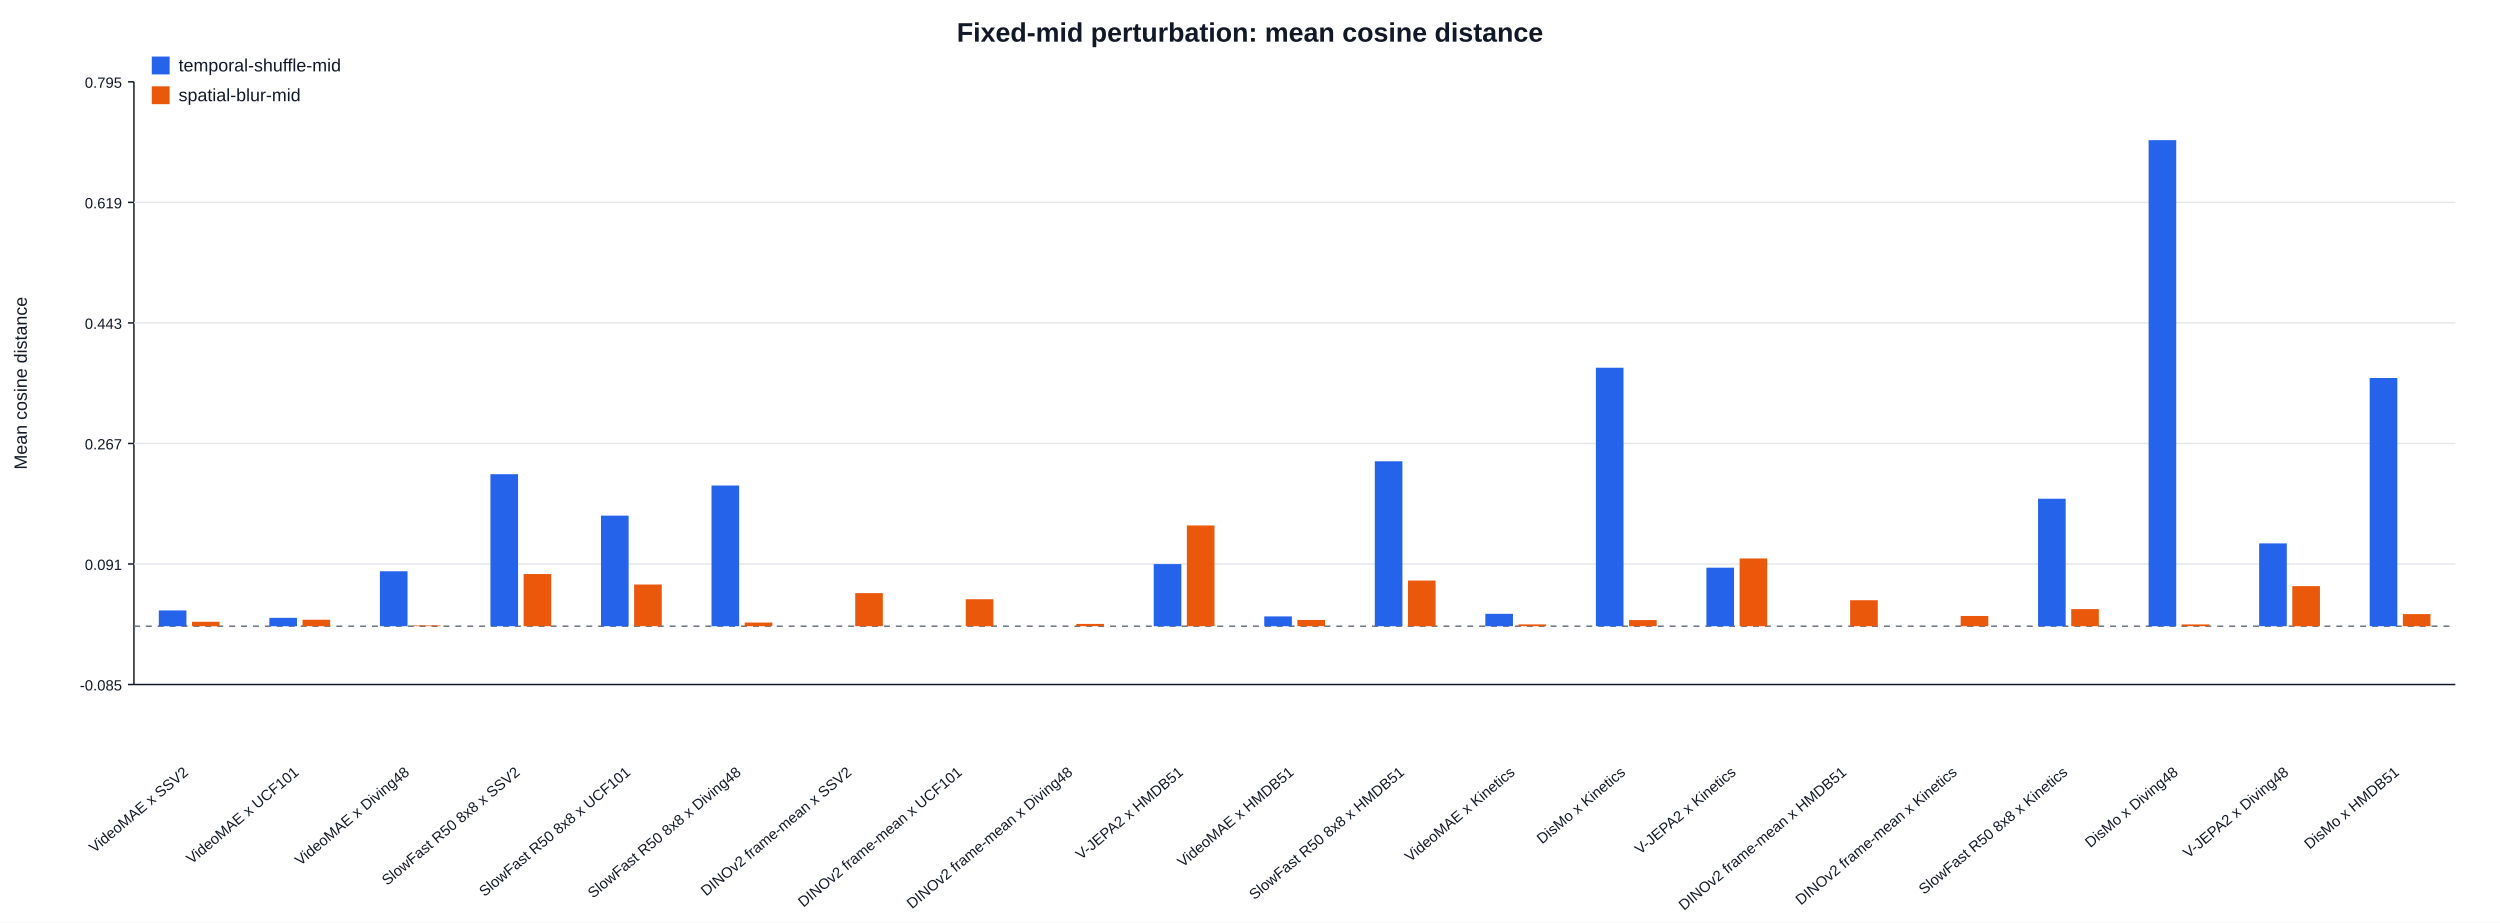
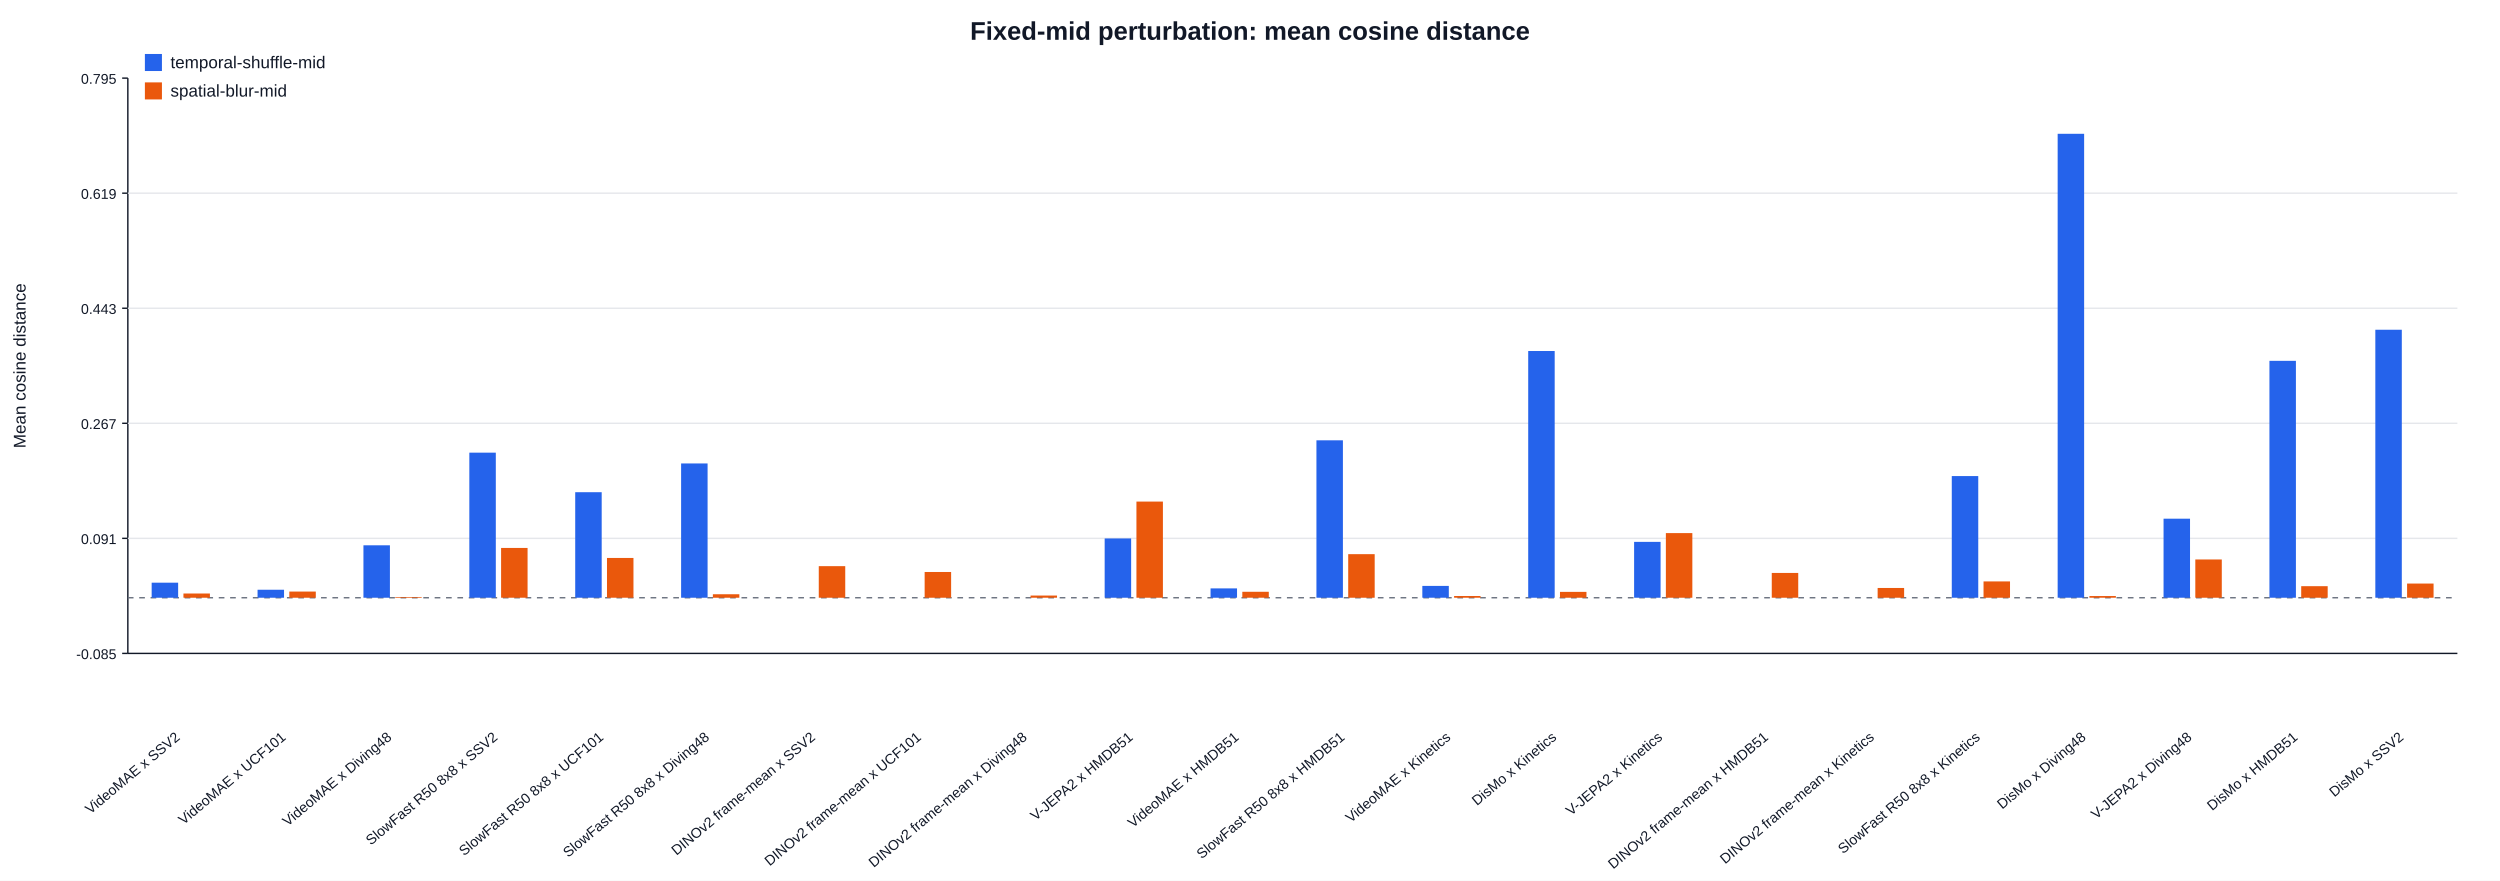
- <svg xmlns="http://www.w3.org/2000/svg" width="1680" height="620" viewBox="0 0 1680 620">
+ <svg xmlns="http://www.w3.org/2000/svg" width="1760" height="620" viewBox="0 0 1760 620">
  <rect width="100%" height="100%" fill="#ffffff" />
  <style>text { font-family: Arial, Helvetica, sans-serif; fill: #111827; }</style>
-   <text x="840.00" y="28.00" font-size="18" font-weight="700" text-anchor="middle">Fixed-mid perturbation: mean cosine distance</text>
+   <text x="880.00" y="28.00" font-size="18" font-weight="700" text-anchor="middle">Fixed-mid perturbation: mean cosine distance</text>
  <text x="18.00" y="257.50" font-size="12" font-weight="400" text-anchor="middle" transform="rotate(-90 18.00 257.50)">Mean cosine distance</text>
-   <line x1="90" y1="460" x2="1650" y2="460" stroke="#111827" stroke-width="1" />
+   <line x1="90" y1="460" x2="1730" y2="460" stroke="#111827" stroke-width="1" />
  <line x1="90" y1="55" x2="90" y2="460" stroke="#111827" stroke-width="1" />
  <line x1="86" y1="460.00" x2="90" y2="460.00" stroke="#111827" />
  <text x="82.00" y="464.00" font-size="10" font-weight="400" text-anchor="end">-0.085</text>
  <line x1="86" y1="379.00" x2="90" y2="379.00" stroke="#111827" />
  <text x="82.00" y="383.00" font-size="10" font-weight="400" text-anchor="end">0.091</text>
-   <line x1="90" y1="379.00" x2="1650" y2="379.00" stroke="#e5e7eb" stroke-width="1" />
+   <line x1="90" y1="379.00" x2="1730" y2="379.00" stroke="#e5e7eb" stroke-width="1" />
  <line x1="86" y1="298.00" x2="90" y2="298.00" stroke="#111827" />
  <text x="82.00" y="302.00" font-size="10" font-weight="400" text-anchor="end">0.267</text>
-   <line x1="90" y1="298.00" x2="1650" y2="298.00" stroke="#e5e7eb" stroke-width="1" />
+   <line x1="90" y1="298.00" x2="1730" y2="298.00" stroke="#e5e7eb" stroke-width="1" />
  <line x1="86" y1="217.00" x2="90" y2="217.00" stroke="#111827" />
  <text x="82.00" y="221.00" font-size="10" font-weight="400" text-anchor="end">0.443</text>
-   <line x1="90" y1="217.00" x2="1650" y2="217.00" stroke="#e5e7eb" stroke-width="1" />
+   <line x1="90" y1="217.00" x2="1730" y2="217.00" stroke="#e5e7eb" stroke-width="1" />
  <line x1="86" y1="136.00" x2="90" y2="136.00" stroke="#111827" />
  <text x="82.00" y="140.00" font-size="10" font-weight="400" text-anchor="end">0.619</text>
-   <line x1="90" y1="136.00" x2="1650" y2="136.00" stroke="#e5e7eb" stroke-width="1" />
+   <line x1="90" y1="136.00" x2="1730" y2="136.00" stroke="#e5e7eb" stroke-width="1" />
  <line x1="86" y1="55.00" x2="90" y2="55.00" stroke="#111827" />
  <text x="82.00" y="59.00" font-size="10" font-weight="400" text-anchor="end">0.795</text>
-   <line x1="90" y1="420.81" x2="1650" y2="420.81" stroke="#6b7280" stroke-dasharray="4 4" />
-   <rect x="106.71" y="410.21" width="18.57" height="10.60" fill="#2563eb" />
-   <rect x="129.00" y="417.83" width="18.57" height="2.98" fill="#ea580c" />
-   <text x="127.14" y="520.00" font-size="10" font-weight="400" text-anchor="end" transform="rotate(-40 127.14 520.00)">VideoMAE x SSV2</text>
-   <rect x="181.00" y="415.18" width="18.57" height="5.63" fill="#2563eb" />
-   <rect x="203.29" y="416.46" width="18.57" height="4.35" fill="#ea580c" />
-   <text x="201.43" y="520.00" font-size="10" font-weight="400" text-anchor="end" transform="rotate(-40 201.43 520.00)">VideoMAE x UCF101</text>
-   <rect x="255.29" y="383.89" width="18.57" height="36.92" fill="#2563eb" />
-   <rect x="277.57" y="420.32" width="18.57" height="0.49" fill="#ea580c" />
-   <text x="275.71" y="520.00" font-size="10" font-weight="400" text-anchor="end" transform="rotate(-40 275.71 520.00)">VideoMAE x Diving48</text>
-   <rect x="329.57" y="318.67" width="18.57" height="102.13" fill="#2563eb" />
-   <rect x="351.86" y="385.75" width="18.57" height="35.05" fill="#ea580c" />
-   <text x="350.00" y="520.00" font-size="10" font-weight="400" text-anchor="end" transform="rotate(-40 350.00 520.00)">SlowFast R50 8x8 x SSV2</text>
-   <rect x="403.86" y="346.51" width="18.57" height="74.29" fill="#2563eb" />
-   <rect x="426.14" y="392.80" width="18.57" height="28.00" fill="#ea580c" />
-   <text x="424.29" y="520.00" font-size="10" font-weight="400" text-anchor="end" transform="rotate(-40 424.29 520.00)">SlowFast R50 8x8 x UCF101</text>
-   <rect x="478.14" y="326.27" width="18.57" height="94.54" fill="#2563eb" />
-   <rect x="500.43" y="418.35" width="18.57" height="2.46" fill="#ea580c" />
-   <text x="498.57" y="520.00" font-size="10" font-weight="400" text-anchor="end" transform="rotate(-40 498.57 520.00)">SlowFast R50 8x8 x Diving48</text>
-   <rect x="552.43" y="420.81" width="18.57" height="0.00" fill="#2563eb" />
-   <rect x="574.71" y="398.57" width="18.57" height="22.24" fill="#ea580c" />
-   <text x="572.86" y="520.00" font-size="10" font-weight="400" text-anchor="end" transform="rotate(-40 572.86 520.00)">DINOv2 frame-mean x SSV2</text>
-   <rect x="626.71" y="420.81" width="18.57" height="0.00" fill="#2563eb" />
-   <rect x="649.00" y="402.68" width="18.57" height="18.13" fill="#ea580c" />
-   <text x="647.14" y="520.00" font-size="10" font-weight="400" text-anchor="end" transform="rotate(-40 647.14 520.00)">DINOv2 frame-mean x UCF101</text>
-   <rect x="701.00" y="420.81" width="18.57" height="0.00" fill="#2563eb" />
-   <rect x="723.29" y="419.27" width="18.57" height="1.53" fill="#ea580c" />
-   <text x="721.43" y="520.00" font-size="10" font-weight="400" text-anchor="end" transform="rotate(-40 721.43 520.00)">DINOv2 frame-mean x Diving48</text>
-   <rect x="775.29" y="379.07" width="18.57" height="41.74" fill="#2563eb" />
-   <rect x="797.57" y="353.11" width="18.57" height="67.70" fill="#ea580c" />
-   <text x="795.71" y="520.00" font-size="10" font-weight="400" text-anchor="end" transform="rotate(-40 795.71 520.00)">V-JEPA2 x HMDB51</text>
-   <rect x="849.57" y="414.23" width="18.57" height="6.58" fill="#2563eb" />
-   <rect x="871.86" y="416.61" width="18.57" height="4.19" fill="#ea580c" />
-   <text x="870.00" y="520.00" font-size="10" font-weight="400" text-anchor="end" transform="rotate(-40 870.00 520.00)">VideoMAE x HMDB51</text>
-   <rect x="923.86" y="309.98" width="18.57" height="110.83" fill="#2563eb" />
-   <rect x="946.14" y="390.13" width="18.57" height="30.68" fill="#ea580c" />
-   <text x="944.29" y="520.00" font-size="10" font-weight="400" text-anchor="end" transform="rotate(-40 944.29 520.00)">SlowFast R50 8x8 x HMDB51</text>
-   <rect x="998.14" y="412.48" width="18.57" height="8.32" fill="#2563eb" />
-   <rect x="1020.43" y="419.59" width="18.57" height="1.21" fill="#ea580c" />
-   <text x="1018.57" y="520.00" font-size="10" font-weight="400" text-anchor="end" transform="rotate(-40 1018.57 520.00)">VideoMAE x Kinetics</text>
-   <rect x="1072.43" y="247.11" width="18.57" height="173.70" fill="#2563eb" />
-   <rect x="1094.71" y="416.68" width="18.57" height="4.13" fill="#ea580c" />
-   <text x="1092.86" y="520.00" font-size="10" font-weight="400" text-anchor="end" transform="rotate(-40 1092.86 520.00)">DisMo x Kinetics</text>
-   <rect x="1146.71" y="381.48" width="18.57" height="39.33" fill="#2563eb" />
-   <rect x="1169.00" y="375.30" width="18.57" height="45.51" fill="#ea580c" />
-   <text x="1167.14" y="520.00" font-size="10" font-weight="400" text-anchor="end" transform="rotate(-40 1167.14 520.00)">V-JEPA2 x Kinetics</text>
-   <rect x="1221.00" y="420.81" width="18.57" height="0.00" fill="#2563eb" />
-   <rect x="1243.29" y="403.35" width="18.57" height="17.46" fill="#ea580c" />
-   <text x="1241.43" y="520.00" font-size="10" font-weight="400" text-anchor="end" transform="rotate(-40 1241.43 520.00)">DINOv2 frame-mean x HMDB51</text>
-   <rect x="1295.29" y="420.81" width="18.57" height="0.00" fill="#2563eb" />
-   <rect x="1317.57" y="413.93" width="18.57" height="6.88" fill="#ea580c" />
-   <text x="1315.71" y="520.00" font-size="10" font-weight="400" text-anchor="end" transform="rotate(-40 1315.71 520.00)">DINOv2 frame-mean x Kinetics</text>
-   <rect x="1369.57" y="335.15" width="18.57" height="85.66" fill="#2563eb" />
-   <rect x="1391.86" y="409.32" width="18.57" height="11.49" fill="#ea580c" />
-   <text x="1390.00" y="520.00" font-size="10" font-weight="400" text-anchor="end" transform="rotate(-40 1390.00 520.00)">SlowFast R50 8x8 x Kinetics</text>
-   <rect x="1443.86" y="94.19" width="18.57" height="326.61" fill="#2563eb" />
-   <rect x="1466.14" y="419.61" width="18.57" height="1.19" fill="#ea580c" />
-   <text x="1464.29" y="520.00" font-size="10" font-weight="400" text-anchor="end" transform="rotate(-40 1464.29 520.00)">DisMo x Diving48</text>
-   <rect x="1518.14" y="365.16" width="18.57" height="55.64" fill="#2563eb" />
-   <rect x="1540.43" y="393.87" width="18.57" height="26.94" fill="#ea580c" />
-   <text x="1538.57" y="520.00" font-size="10" font-weight="400" text-anchor="end" transform="rotate(-40 1538.57 520.00)">V-JEPA2 x Diving48</text>
-   <rect x="1592.43" y="254.03" width="18.57" height="166.78" fill="#2563eb" />
-   <rect x="1614.71" y="412.67" width="18.57" height="8.14" fill="#ea580c" />
-   <text x="1612.86" y="520.00" font-size="10" font-weight="400" text-anchor="end" transform="rotate(-40 1612.86 520.00)">DisMo x HMDB51</text>
+   <line x1="90" y1="420.81" x2="1730" y2="420.81" stroke="#6b7280" stroke-dasharray="4 4" />
+   <rect x="106.77" y="410.21" width="18.64" height="10.60" fill="#2563eb" />
+   <rect x="129.14" y="417.83" width="18.64" height="2.98" fill="#ea580c" />
+   <text x="127.27" y="520.00" font-size="10" font-weight="400" text-anchor="end" transform="rotate(-40 127.27 520.00)">VideoMAE x SSV2</text>
+   <rect x="181.32" y="415.18" width="18.64" height="5.63" fill="#2563eb" />
+   <rect x="203.68" y="416.46" width="18.64" height="4.35" fill="#ea580c" />
+   <text x="201.82" y="520.00" font-size="10" font-weight="400" text-anchor="end" transform="rotate(-40 201.82 520.00)">VideoMAE x UCF101</text>
+   <rect x="255.86" y="383.89" width="18.64" height="36.92" fill="#2563eb" />
+   <rect x="278.23" y="420.32" width="18.64" height="0.49" fill="#ea580c" />
+   <text x="276.36" y="520.00" font-size="10" font-weight="400" text-anchor="end" transform="rotate(-40 276.36 520.00)">VideoMAE x Diving48</text>
+   <rect x="330.41" y="318.67" width="18.64" height="102.13" fill="#2563eb" />
+   <rect x="352.77" y="385.75" width="18.64" height="35.05" fill="#ea580c" />
+   <text x="350.91" y="520.00" font-size="10" font-weight="400" text-anchor="end" transform="rotate(-40 350.91 520.00)">SlowFast R50 8x8 x SSV2</text>
+   <rect x="404.95" y="346.51" width="18.64" height="74.29" fill="#2563eb" />
+   <rect x="427.32" y="392.80" width="18.64" height="28.00" fill="#ea580c" />
+   <text x="425.45" y="520.00" font-size="10" font-weight="400" text-anchor="end" transform="rotate(-40 425.45 520.00)">SlowFast R50 8x8 x UCF101</text>
+   <rect x="479.50" y="326.27" width="18.64" height="94.54" fill="#2563eb" />
+   <rect x="501.86" y="418.35" width="18.64" height="2.46" fill="#ea580c" />
+   <text x="500.00" y="520.00" font-size="10" font-weight="400" text-anchor="end" transform="rotate(-40 500.00 520.00)">SlowFast R50 8x8 x Diving48</text>
+   <rect x="554.05" y="420.81" width="18.64" height="0.00" fill="#2563eb" />
+   <rect x="576.41" y="398.57" width="18.64" height="22.24" fill="#ea580c" />
+   <text x="574.55" y="520.00" font-size="10" font-weight="400" text-anchor="end" transform="rotate(-40 574.55 520.00)">DINOv2 frame-mean x SSV2</text>
+   <rect x="628.59" y="420.81" width="18.64" height="0.00" fill="#2563eb" />
+   <rect x="650.95" y="402.68" width="18.64" height="18.13" fill="#ea580c" />
+   <text x="649.09" y="520.00" font-size="10" font-weight="400" text-anchor="end" transform="rotate(-40 649.09 520.00)">DINOv2 frame-mean x UCF101</text>
+   <rect x="703.14" y="420.81" width="18.64" height="0.00" fill="#2563eb" />
+   <rect x="725.50" y="419.27" width="18.64" height="1.53" fill="#ea580c" />
+   <text x="723.64" y="520.00" font-size="10" font-weight="400" text-anchor="end" transform="rotate(-40 723.64 520.00)">DINOv2 frame-mean x Diving48</text>
+   <rect x="777.68" y="379.07" width="18.64" height="41.74" fill="#2563eb" />
+   <rect x="800.05" y="353.11" width="18.64" height="67.70" fill="#ea580c" />
+   <text x="798.18" y="520.00" font-size="10" font-weight="400" text-anchor="end" transform="rotate(-40 798.18 520.00)">V-JEPA2 x HMDB51</text>
+   <rect x="852.23" y="414.23" width="18.64" height="6.58" fill="#2563eb" />
+   <rect x="874.59" y="416.61" width="18.64" height="4.19" fill="#ea580c" />
+   <text x="872.73" y="520.00" font-size="10" font-weight="400" text-anchor="end" transform="rotate(-40 872.73 520.00)">VideoMAE x HMDB51</text>
+   <rect x="926.77" y="309.98" width="18.64" height="110.83" fill="#2563eb" />
+   <rect x="949.14" y="390.13" width="18.64" height="30.68" fill="#ea580c" />
+   <text x="947.27" y="520.00" font-size="10" font-weight="400" text-anchor="end" transform="rotate(-40 947.27 520.00)">SlowFast R50 8x8 x HMDB51</text>
+   <rect x="1001.32" y="412.48" width="18.64" height="8.32" fill="#2563eb" />
+   <rect x="1023.68" y="419.59" width="18.64" height="1.21" fill="#ea580c" />
+   <text x="1021.82" y="520.00" font-size="10" font-weight="400" text-anchor="end" transform="rotate(-40 1021.82 520.00)">VideoMAE x Kinetics</text>
+   <rect x="1075.86" y="247.11" width="18.64" height="173.70" fill="#2563eb" />
+   <rect x="1098.23" y="416.68" width="18.64" height="4.13" fill="#ea580c" />
+   <text x="1096.36" y="520.00" font-size="10" font-weight="400" text-anchor="end" transform="rotate(-40 1096.36 520.00)">DisMo x Kinetics</text>
+   <rect x="1150.41" y="381.48" width="18.64" height="39.33" fill="#2563eb" />
+   <rect x="1172.77" y="375.30" width="18.64" height="45.51" fill="#ea580c" />
+   <text x="1170.91" y="520.00" font-size="10" font-weight="400" text-anchor="end" transform="rotate(-40 1170.91 520.00)">V-JEPA2 x Kinetics</text>
+   <rect x="1224.95" y="420.81" width="18.64" height="0.00" fill="#2563eb" />
+   <rect x="1247.32" y="403.35" width="18.64" height="17.46" fill="#ea580c" />
+   <text x="1245.45" y="520.00" font-size="10" font-weight="400" text-anchor="end" transform="rotate(-40 1245.45 520.00)">DINOv2 frame-mean x HMDB51</text>
+   <rect x="1299.50" y="420.81" width="18.64" height="0.00" fill="#2563eb" />
+   <rect x="1321.86" y="413.93" width="18.64" height="6.88" fill="#ea580c" />
+   <text x="1320.00" y="520.00" font-size="10" font-weight="400" text-anchor="end" transform="rotate(-40 1320.00 520.00)">DINOv2 frame-mean x Kinetics</text>
+   <rect x="1374.05" y="335.15" width="18.64" height="85.66" fill="#2563eb" />
+   <rect x="1396.41" y="409.32" width="18.64" height="11.49" fill="#ea580c" />
+   <text x="1394.55" y="520.00" font-size="10" font-weight="400" text-anchor="end" transform="rotate(-40 1394.55 520.00)">SlowFast R50 8x8 x Kinetics</text>
+   <rect x="1448.59" y="94.19" width="18.64" height="326.61" fill="#2563eb" />
+   <rect x="1470.95" y="419.61" width="18.64" height="1.19" fill="#ea580c" />
+   <text x="1469.09" y="520.00" font-size="10" font-weight="400" text-anchor="end" transform="rotate(-40 1469.09 520.00)">DisMo x Diving48</text>
+   <rect x="1523.14" y="365.16" width="18.64" height="55.64" fill="#2563eb" />
+   <rect x="1545.50" y="393.87" width="18.64" height="26.94" fill="#ea580c" />
+   <text x="1543.64" y="520.00" font-size="10" font-weight="400" text-anchor="end" transform="rotate(-40 1543.64 520.00)">V-JEPA2 x Diving48</text>
+   <rect x="1597.68" y="254.03" width="18.64" height="166.78" fill="#2563eb" />
+   <rect x="1620.05" y="412.67" width="18.64" height="8.14" fill="#ea580c" />
+   <text x="1618.18" y="520.00" font-size="10" font-weight="400" text-anchor="end" transform="rotate(-40 1618.18 520.00)">DisMo x HMDB51</text>
+   <rect x="1672.23" y="232.14" width="18.64" height="188.67" fill="#2563eb" />
+   <rect x="1694.59" y="410.82" width="18.64" height="9.98" fill="#ea580c" />
+   <text x="1692.73" y="520.00" font-size="10" font-weight="400" text-anchor="end" transform="rotate(-40 1692.73 520.00)">DisMo x SSV2</text>
  <rect x="102" y="38" width="12" height="12" fill="#2563eb" />
  <text x="120.00" y="48.00" font-size="12" font-weight="400" text-anchor="start">temporal-shuffle-mid</text>
  <rect x="102" y="58" width="12" height="12" fill="#ea580c" />
  <text x="120.00" y="68.00" font-size="12" font-weight="400" text-anchor="start">spatial-blur-mid</text>
</svg>
